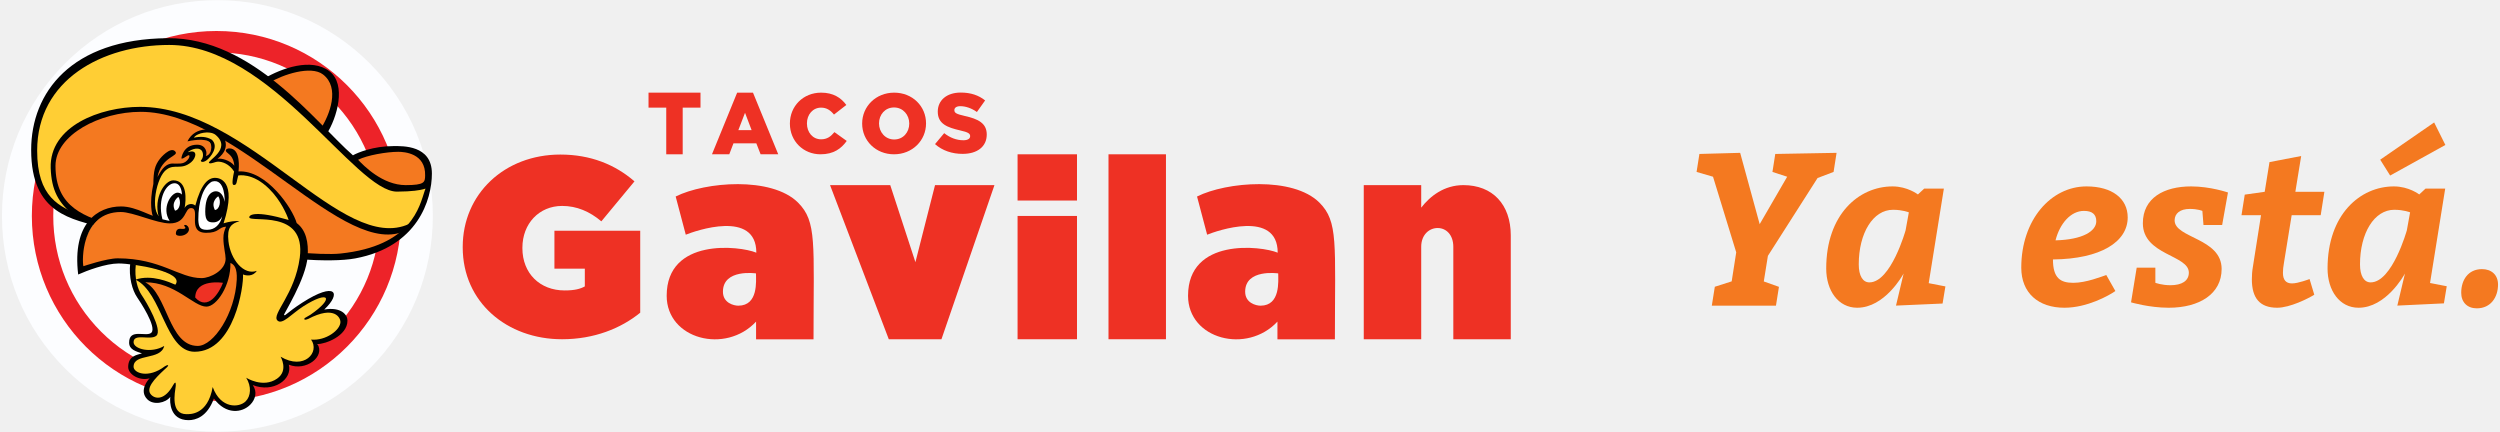
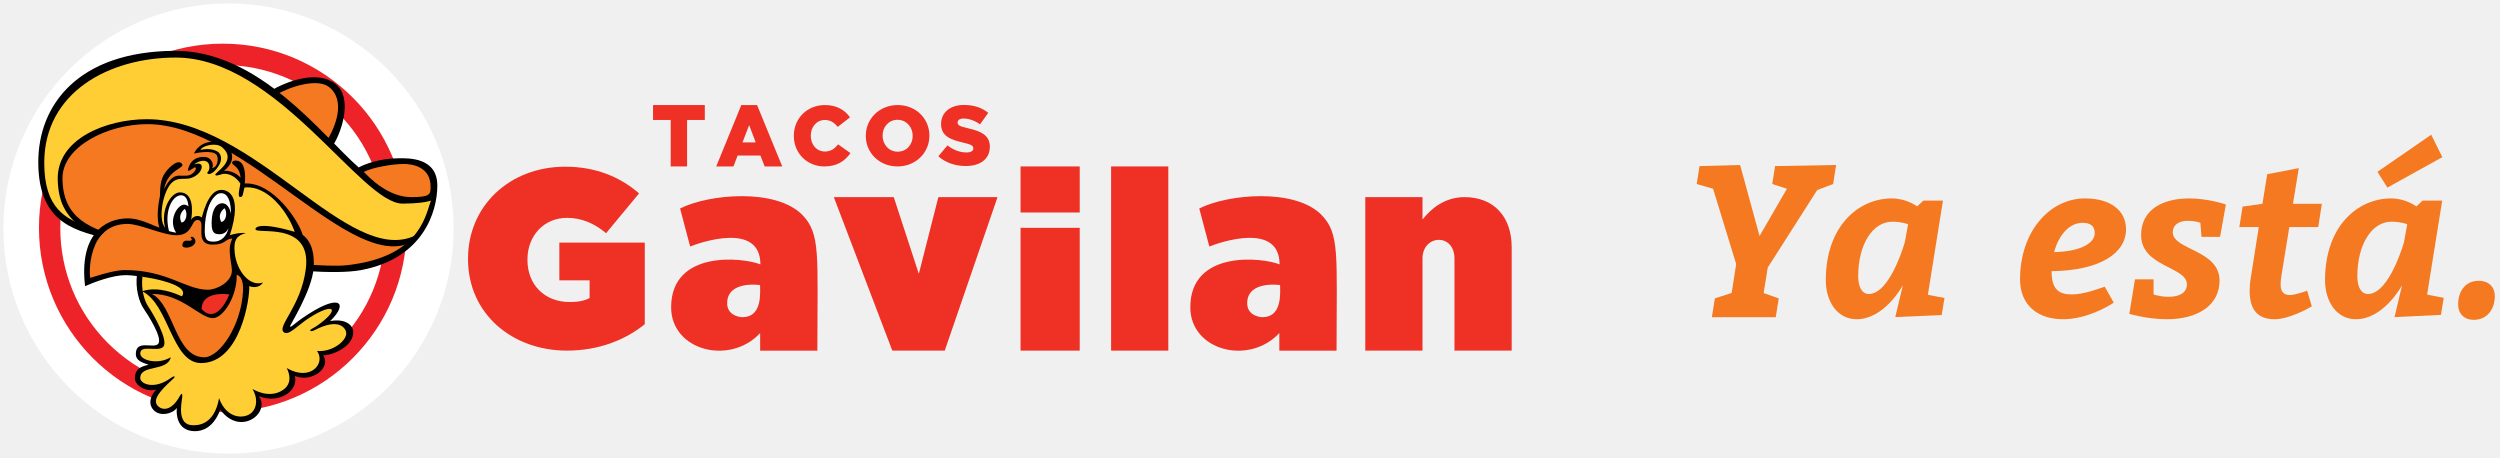
- <svg xmlns="http://www.w3.org/2000/svg" version="1.1" id="Layer_1" x="0px" y="0px" width="2919.7px" height="504.3px" viewBox="0 0 2919.7 504.3" style="enable-background:new 0 0 2919.7 504.3;" xml:space="preserve">
+ <svg xmlns="http://www.w3.org/2000/svg" version="1.1" id="Layer_1" x="0px" y="0px" width="2932px" height="536px" viewBox="-8.5 -15 2932 536" style="enable-background:new -8.5 -15 2932 536;" xml:space="preserve">
  <style type="text/css">
- 	.st0{fill:#FCFDFF;}
+ 	.st0{fill:#FFFFFF;}
	.st1{fill:#ED2329;}
	.st2{fill:#F47920;}
	.st3{fill:#FFCE34;stroke:#FFCE34;stroke-miterlimit:10;}
	.st4{fill:#FFFFFF;}
	.st5{fill:#EE3124;}
</style>
-   <path class="st0" d="M253.9,504.2c-67.2,0-130.4-26.2-177.9-73.8C28.4,382.7,2.3,319.5,2.3,252.2c0-67.3,26.2-130.6,73.7-178.2  C123.5,26.4,186.6,0.2,253.9,0.2S384.3,26.4,431.8,74c47.5,47.6,73.7,110.9,73.7,178.2c0,67.3-26.2,130.6-73.7,178.2  C384.3,477.9,321.1,504.2,253.9,504.2z" />
+   <circle class="st0" cx="259.5" cy="253" r="264" />
  <path class="st1" d="M252.8,61.2c50.9,0,98.8,19.9,134.8,55.9c36,36.1,55.8,84,55.8,135.1c0,51-19.8,99-55.8,135.1  c-36,36.1-83.9,55.9-134.8,55.9c-50.9,0-98.8-19.9-134.8-55.9c-36-36.1-55.8-84-55.8-135.1c0-51,19.8-99,55.8-135.1  C154,81,201.9,61.2,252.8,61.2 M252.8,36.2c-119.1,0-215.6,96.7-215.6,216c0,119.3,96.5,216,215.6,216c119.1,0,215.6-96.7,215.6-216  C468.4,132.9,371.9,36.2,252.8,36.2L252.8,36.2z" />
  <g>
    <path class="st2" d="M311.5,96c0.1,0.1,67.2,56.8,67.1,56.9c11.5-16.8,23.4-47.5,5.3-65.5C367.9,71.5,326,81.3,311.5,96   C311.5,96.1,311.5,96,311.5,96z" />
    <path class="st2" d="M414.9,186.9c14.8,16.8,32.8,36.6,55.7,35.8c23.1-0.7,43.1-10.8,24.2-35c-26.9-20.6-45.1-15.5-76-3.5   C418.8,184.1,414.9,186.9,414.9,186.9z" />
    <path class="st3" d="M84.1,247.6c-16-15.4-21.8-34.2-21.6-56c7.9-37.9,41.5-56.4,77.6-60.4c34,0.1,64.2,6.2,96.4,18.1   c32.3,11.8,63.1,34.7,90.7,55.7c21.4,16,45.8,34.7,67.4,48.3c21.7,13.6,58.9,24.5,82.3,13.4c12.9-15.9,20-30.6,23.9-50.7   c-19.8,10.4-45.8,8.6-62.2-3.9c-30.6-32.9-52.1-52.4-86.6-85.9c-34.4-33.5-96.9-75.8-148.7-77.4C117,48.8,35.6,90,39.7,189.9   C40.8,215.5,58.2,239.1,84.1,247.6C84.1,247.6,84.1,247.6,84.1,247.6z" />
    <path class="st2" d="M114.3,260.5c-30.1-9.3-37.4-17-46.8-40.7c-9.5-23.7-3.4-55,20.3-70.8c35.8-23.9,76.4-25.5,117-14.1   c40.6,11.4,82.9,39.5,116.6,62.9c32,22.1,72,55,96.9,66c24.9,11,38.3,4.9,44.8,5.4c6.5,0.5,18.4-1.6-6,11.9   c-26.1,14.5-38.6,19.1-110.5,16.2C306.5,295.8,166.7,276.7,114.3,260.5z" />
    <g>
      <path d="M397.6,296.1c-45.1,4.8-239.2-22.4-300-43.8c-29-10.2-54.2-22.3-54.2-76.4c0-82.7,76.1-123.4,154.2-123.4    c118.8,0,217.5,171.6,266.1,171.3c36.4-0.2,34.2-6.6,32.5-1.6C489.8,241.4,480.8,287.3,397.6,296.1z M36.4,175.1    c0,75.6,48.3,80.7,84.7,91c49.1,13.9,233.7,46.8,293.7,35.7c73.1-13.6,89.6-68.7,89.6-99.1c0-33.4-34.2-32.1-44.7-32.1    c-23.7,0-42.2,7.7-47.5,10.8C369.1,143.8,295.4,43.7,195.8,44.6C83,45.5,36.4,108.2,36.4,175.1z M465.1,177.3    c7.2,0,32.1,1.7,31.4,27.8c-0.2,7.6-0.5,11.1-22.7,11.1c-27.2,0-49.2-22.9-55.6-29.6C428.7,181.3,451.6,177.3,465.1,177.3z" />
    </g>
    <path d="M314.9,96.5c15-9.3,48.3-20.4,62.4-9.5c19.9,15.4,8,47-3.2,64.1c2.1,2,4.6,4.1,7.2,5.7c12.2-18.8,23.8-58.2,3.3-73.7   c-21-15.9-55.8-3.4-76.3,8.7C310.4,93.7,312.3,95,314.9,96.5z" />
    <path d="M136.7,264.3c-37.1-10.7-71.9-21.5-71.9-70.6c0-36.2,52-63.1,99.5-63.1c114.2,0,239,175.4,310.7,138.1   c4.5-2.4-0.6-4.3,3.1-7.3C399.8,298,290.7,124.8,163.6,124.8c-46.6,0-106,22.5-104.4,71.5C60.1,222,68,236.9,86.8,252   C98.6,255.7,125.5,259.1,136.7,264.3z" />
    <path class="st3" d="M184.4,254.3c0,0-7.1-6.1-4.7-24.6c2.4-18.3,9.2-33.6,21.3-35.6c10.7-0.8,26-4.7,22.8-12.3   c-1.9-2-1.6-2.7-7.6-0.2c1.8-3.6,7.5-11.8,19.6-7.5c4.4,3.1,5.6,9.2,2.4,12.6c3.7-1.6,13.9-11.5,6.5-21.3c-3.1-2.2-6.9-4.3-22-2.2   c3-3.7,14-10.8,26.5-7.6c8.4,3,14,15.5,7.5,24c-7.2,8.4-9.6,9.3-9.6,9.3s12.8-3.1,20.4,3c7.6,6.1,7.8,9.6,7.8,9.6   s42.2-0.2,66.5,58.9c9.9,10.9,19.6,30.1,5,66.6c-9.4,23.3-18.1,38.4-18.1,38.4s-6,14.2,9.7,1.8c14.4-11.4,31.9-21.8,36.3-23.3   c4.4-1.5,17.4,1.1,4.4,13.5c-9.1,8.1-9.1,8.1-9.1,8.1s24.7-5.9,31.6,9.4c1.8,8.4-15.7,30.6-36.1,23.5c6.5,2.2,3.6,40-34.5,21.4   c7.6,3.7,6.6,22.3-15.2,28.4c-14.9,2.6-23.2-1.9-23.2-1.9s11.1,25.8-16.6,31.7c-17.9-1.8-26.3-16.7-26.3-16.7s-5.6,17.7-18.9,22.9   c-3,1.1-23.4,9.5-28.8-11.3c-0.5-8.9,0.1-13,0.1-13s-16,12.7-28.4,2.6c-4.8-3.7-3.9-11.4,6.1-21.6c-2.7-1.6-6.8-1.8-6.8-1.8   s-22.2,0.4-19.4-10.9c1.6-8.3,8-11.5,18.3-13.1c-7.5-3.9-22.1-12.1-17.5-18.2c4.9-6.1,8.5-5.5,16.8-4c7.1-0.1,13.6-0.3,7.6-15.2   c-5.7-13.7-20.4-43.2-20.4-43.2s-8.2-19.5-3.3-26c-11.9-9.4-61.2,7-61.2,7s4-31.8,8-40.3c24.4-52.7,80.1-17.4,80.1-17.4   L184.4,254.3z" />
    <path class="st2" d="M166.3,328.2c0,0,18.1-1.7,32.8,5c14.7,6.7,33.1,22.2,41.7,21.4c8.6-0.8,8.3-1.7,16.1-14.4   c7.8-12.8,10.3-17.8,10.6-26.7c0.3-8.9-1.4-11.7-1.4-11.7s10.9,3.4,12,14.9c1.1,11.5-2,38.5-11.1,54.6   c-9.2,16.1-23.4,33.1-35.9,35.3c-12.5,2.2-26.8-13.8-32.7-25.5c-5.8-11.7-14-31.8-22.3-39.3s-8.6-11.7-8.6-11.7L166.3,328.2z" />
    <path class="st2" d="M95.7,314.6c0,0,23.4-11.5,53.9-8.1c30.4,3.4,63.3,21.1,83.3,20.4s32.8-13.6,31.3-24   c-1.5-10.4,0.3-39.8,0.3-39.8l-10.9,4.9c0,0-17,3.4-20.2,0.2s-2.6-19.6-6.2-24c-3.6-4.5-12.1,0.2-12.3,6c-0.2,5.7-9.1,9.6-14,9.6   c-4.9,0-25.1-4.7-33.8-8.5s-31.1-10.6-42.3-2.6c-11.3,8.1-17.4,12.3-23.6,27.7C94.8,291.6,95.7,314.6,95.7,314.6z" />
    <path class="st4" d="M214.1,231c0,0,1.3-15.4-9.3-18.2c-7.1-1.7-15,5.2-18.3,24.9c0.4,17.2,0.9,20.2,0.9,20.2s10.9,2.3,14.7-0.1   C206,255.4,213.6,247.1,214.1,231L214.1,231z" />
    <path class="st4" d="M263.8,238.1c0,0,4-22.9-11.7-28.5c-7.2-1.9-18.6,10.5-22.1,36.4c-2.2,14.9,0.5,23.8,9.1,24.1   C247.6,270.3,262.3,267.4,263.8,238.1L263.8,238.1z" />
    <path class="st5" d="M262.5,326.8c0,0-12.1-2.2-19.2,0.1c-13.3,4.3-28,15-13.2,26.1C239.1,359.8,257.5,346.8,262.5,326.8   L262.5,326.8z" />
    <path d="M378.7,361.5c20.6-19.5,13.3-33-25.4-8.2c-19.4,12.5-20,16.2-21.6,14.5c-0.8-0.8,25.6-41.6,27.6-68.2   c1.2-16.3-1.8-30.9-12.8-39.1c-4.9-17.3-35.3-62.2-68-60.3c0.4-2.7,3.1-26.9-10.7-26.9c-3,0-5.5,2-3.1,4.4c2.7,2.7,7.9,4.7,9,15.8   c-5-6.3-15.3-9.1-19.7-8c18.3-14.1,5.7-28.4,3.1-30.4c-5.8-4.6-28.9-9-38.2,10c3-0.7,20.9-4.4,26.2,1.2c2.8,3,2.5,14.5-4.7,15.8   c1.9-3.2,0.4-13.1-10.2-13.1c-16.7,0-18.4,15.9-18.4,15.9c1.9,1.8,7.7-4.9,9.2-3.4c0.6,0.6,0.4,3.1-2.7,6.1   c-4.6,4.6-9.9,3.3-17.6,3.4c-9.5,0.9-13.6,10.4-16.8,15.7c4.7-24.5,26.5-24.1,20.5-30.1c-5.6-5.6-17.2,8.2-17.5,8.7   c-6.2,7.9-7.6,14.4-7.8,29.5c-5.1,23.5-1.4,35.5-0.4,38.6l8.8,0.3c-12.6-6.1-5.1-47.7,7.3-55.9c9.3-6.7,17,1.2,28.5-8.4   c6.1-5.1,8-15.7-3.9-11.6c1.3-1.7,10.9-7.2,15.9-2.2c2,2,3,8.3-0.7,11.8c-0.3,1.8,2.7,2.8,6.9-0.4c4.2-3.2,14.6-15.6,5.9-23.8   c-6-3.7-13.1-4.1-20.9-2.4c2.9-5.5,18.7-8.9,25.4-3.2c19.5,16.6-11,30.5-7.7,32.8c2.1,1.5,6.8-1.6,10.6-1.6   c4.4,0,12.7,2.2,18.6,11.5c-3.1,14.6-1.6,15.6-0.4,15.7c3.8,0.6,3.3-4.4,5.2-11c0,0,16.7-3.9,36.3,15.7   c13.6,13.6,20.6,30.1,22.6,36.2c-39-11.4-45.9-6-46-3.2c0,7,66.7-10.6,59,47.2c-5.7,43-33.3,66.2-26.1,73.4   c5.6,5.6,16.5-7.8,30.3-16.6c30.3-19.3,36.6-9.6,8.2,9.9l-6.7,3.9c0,0-2.2,3.5,4.1,1c30.7-16.2,37.7-1.3,37.7,3.4   c0,9.5-17,22.3-34.3,20.7c10.6,14.7-8,36.3-35.6,20c0,0,9.6,16.1-4.1,25.6c-16.5,11.5-36.2-1.1-36.1-1.1   c6.4,10.2,5.5,21.6-0.6,27.6c-7.6,7.6-29.1,9-38.5-16.7c-5.8,33-26.8,31.7-30.6,31.7c-18.8,0-13.6-25-12.6-32.6c0,0,1-8.5-3-1.3   c-9.5,17.2-20.2,16.7-25.5,11.4c-7.3-7.3,3.7-18.8,15.6-29.8c8.2-7,1.9-4.9,0.2-3.6c-19.3,14.7-36.5,7.8-36.5,0.5   c0-16.1,31.8-7.1,35.8-24.3c-15.2,9.1-35.8,3.7-35.8-4.4c0-10.8,19.9-1.7,26.6-7.5c7.6-6.6-11.6-39.4-17.3-47.7   c-4.3-6.3-8.6-19.7-6.7-35.1l-6.5-2.1c-1.9,16.3,2.3,31.7,8.1,40.1c2.9,4.2,23.2,34.6,16.6,41.2c-5.6,5.6-26-5.6-26,11.6   c0,8.4,8.3,10.3,15,12.6c-5.3,1.7-16.1,2.7-16.1,15.9c0,8.7,13.3,16.7,25.1,13.2c-1.5,1.3-13,14.3-2.7,24.6   c7.1,7.1,21.3,4.4,26.8-2.9c-0.7,5.2-0.9,27.2,21.3,27.2c8.1,0,21.7-3.6,29.6-25.3c14.1,19.4,33,16.8,42.5,7.2   c6.1-6.1,8.4-15.1,2.9-22.9c23.9,9.5,46.7-6.6,42.1-23.8c20,8.2,42.8-9.6,33.4-24.1c8.6,0.3,35.1-9.2,35.1-27.4   C405.9,368,398.8,358.1,378.7,361.5z" />
    <g>
      <path d="M269.1,307.1c4.5,1.8,8,6.1,7.4,19.4c-1.9,39.5-27,77.5-45.6,77.5c-34.1,0-35.3-61.2-61.3-74.3    c35-0.2,56.4,28.4,71.4,28.4C253.1,358.2,269.7,332.9,269.1,307.1z M228,347.5c0.2-22.4,32.4-17.2,32.4-17.2    C256.2,341.7,242.6,363.8,228,347.5z M247.5,212.1c16-4.8,14.9,23.7,14.9,23.7c-0.5-2.5-2.5-12.4-10.4-12.4    c-2.6,0-12.3,1.5-12.3,23.9c0,11,3.9,12.1,8.2,12.4c6.4,0.4,10-3.3,11.7-7.4c-2.3,10-8.7,16-17.3,16.1    c-8.9,0.2-10.3-3.3-10.7-11.7C231.5,234.4,237.8,217.5,247.5,212.1z M203.8,214c8.5,0,8.7,13.3,8.7,13.3c-0.9-1.5-3.6-2.3-5.1-2.3    c-7.6,0-19.1,18.1-9.3,32.9c0,0-4.4-0.7-8.4-1.8C183.5,231.7,194.2,214,203.8,214z M204.4,246c-5.2-9.9,3.9-16.1,3.9-16.1    C211.9,234.9,210.2,245.3,204.4,246z M251,245.3c-5.4-10.3,3.9-16.1,3.9-16.1C258.5,234.2,256.8,244.5,251,245.3z M260.9,278.3    c0,9.3,2.6,18.8,2.6,23.9c0,13.5-17.8,22.6-28.1,22.6c-26.3,0-47.5-23.1-98-23.1c-13.1,0-39.9,9.2-40,9.2    c-1.6-5.4-2.9-63.3,43.7-63.3c14.5,0,41.5,13.3,57.2,13.3c19.8,0,17-17.9,24.8-17.9c11.9,0-5.6,28.6,17.4,28.9    c15.5,0.2,14.3-6.5,23.5-7.2C262,269.6,260.9,272.6,260.9,278.3z M279.7,258.4c-4.1-0.8-12,0.3-18.6,2.4    c16.5-51.3-6-53.1-9.9-53.1c-7.9,0-16.3,6.8-23.1,32.4c-4.5-3.9-11-0.9-12.5,2.9c1.7-9,3.6-32.4-13.2-32.4    c-10.1,0-23.3,20.4-17,42.7c-7.3,1.1-25.4-12.2-44-12.2c-27.3,0-57.3,19.4-50.1,79.5c10.3-4.6,32.2-12.9,47.3-12.9    c17.2,0,77.9,9.6,66.2,24.8c-6.7-2.9-27.8-12.4-46.6-5.9c31.5,15,34.7,84.2,69.1,84.2c46.4,0,57.5-77.2,56.5-90.3    c2.8,1.3,11.4,3.1,16.1-4.2c-15.1,5.6-30.7-13.1-33.1-34.5C264.9,265.4,270.2,261,279.7,258.4z" />
    </g>
    <path d="M220.7,267.8c0-2.3-2-5.1-4.3-5.1c-0.8,0-1.4,0.4-1.4,0.8c0,0.7,1.5,1.4,1.5,2.5c0,2-5.5,1.2-6.3,1.2c-4,0-4.8,3.6-4.8,5.6   c0,2.5,3.9,2.6,4.6,2.6C215,275.6,220.7,272.3,220.7,267.8z" />
  </g>
  <g>
    <path class="st5" d="M540.4,288.9v-0.6c0-61.8,48.8-107.8,114-107.8c35.5,0,64.1,11.8,86.6,31.3l-38.7,46.7   c-13.6-11.5-28.7-18-45.8-18c-26.9,0-46.4,20.7-46.4,48.8v0.6c0,29.3,20.4,49.3,49.3,49.3c11.8,0,18.3-1.8,23.6-4.7v-20.7h-35.5   v-44.3h100.2v95.7c-22.5,18.3-53.8,31-91.3,31C592.1,396.2,540.4,353,540.4,288.9z" />
    <path class="st5" d="M1387.5,345.4c0-67.9,85.2-58.4,104.7-50.3c0-50.7-71.7-25.3-82.4-21l-11.8-44.6c34.3-17.2,112-23.7,142.9,7.1   c22.2,22.2,18.1,47.2,18.1,159.7h-67.1v-20.7C1456.3,413.9,1387.5,396.3,1387.5,345.4z M1492.8,319.3c-0.1,0-38.6-5.7-38.6,21.4   c0,13.1,12.6,16.3,18,16.3C1495.6,356.9,1492.8,328.1,1492.8,319.3z" />
    <path class="st5" d="M778.6,345.4c0-67.9,85.2-58.4,104.7-50.3c0-50.7-71.7-25.3-82.4-21l-11.8-44.6c34.3-17.2,112-23.7,142.9,7.1   c22.2,22.2,18.1,47.2,18.1,159.7H883v-20.7C847.5,413.9,778.6,396.3,778.6,345.4z M882.9,319.3c-0.1,0-38.6-5.7-38.6,21.4   c0,13.1,12.6,16.3,18,16.3C885.8,356.9,882.9,328.1,882.9,319.3z" />
    <path class="st5" d="M969.4,216.2h70.3l29.4,90l22.9-90h69.4l-61.9,180h-61.5L969.4,216.2z" />
    <path class="st5" d="M1188.4,180.2h69.4v54h-69.4V180.2z M1188.4,252.2h69.4v144h-69.4V252.2z" />
    <path class="st5" d="M1294.6,180.2h67.1v216h-67.1V180.2z" />
    <path class="st5" d="M1592.7,216.2h67.1v26.3c10.3-13.3,26.6-26.3,49.3-26.3c34,0,55.3,22.5,55.3,58.8v121.2h-67.1v-108   c0-13.9-8.3-21.9-18.3-21.9c-10,0-19.2,8-19.2,21.9v108h-67.1V216.2z" />
  </g>
  <g>
    <path class="st5" d="M778.2,125.7h-20.8v-17.5h60.7v17.5h-20.8v54.5h-19.2V125.7z" />
    <path class="st5" d="M860.9,108.2h18.5l29.5,72h-20.6l-5-12.8h-26.7l-4.9,12.8h-20.2L860.9,108.2z M877.8,152l-7.7-20.3l-7.8,20.3   H877.8z" />
    <path class="st5" d="M922.5,144.4v-0.2c0-20.2,15.5-36,36.5-36c14.1,0,23.2,5.9,29.4,14.4l-14.4,11.2c-4-4.9-8.5-8.1-15.1-8.1   c-9.7,0-16.5,8.2-16.5,18.3v0.2c0,10.4,6.8,18.5,16.5,18.5c7.2,0,11.5-3.4,15.6-8.4l14.4,10.3c-6.5,9-15.3,15.6-30.7,15.6   C938.4,180.2,922.5,165,922.5,144.4z" />
    <path class="st5" d="M1006.9,144.4v-0.2c0-19.9,16-36,37.4-36c21.4,0,37.2,15.9,37.2,35.8v0.2c0,19.9-16,36-37.4,36   C1022.7,180.2,1006.9,164.2,1006.9,144.4z M1061.9,144.4v-0.2c0-10-7.2-18.7-17.8-18.7c-10.5,0-17.5,8.5-17.5,18.5v0.2   c0,10,7.2,18.7,17.7,18.7C1054.9,162.9,1061.9,154.4,1061.9,144.4z" />
    <path class="st5" d="M1092,168.3l10.7-12.8c6.8,5.4,14.4,8.3,22.4,8.3c5.1,0,7.9-1.8,7.9-4.7v-0.2c0-2.9-2.3-4.5-11.7-6.6   c-14.7-3.4-26.1-7.5-26.1-21.8v-0.2c0-12.9,10.2-22.2,26.8-22.2c11.8,0,21,3.2,28.5,9.2l-9.6,13.5c-6.3-4.5-13.3-6.8-19.4-6.8   c-4.6,0-6.9,2-6.9,4.5v0.2c0,3.2,2.4,4.5,12,6.7c15.9,3.5,25.8,8.6,25.8,21.6v0.2c0,14.1-11.2,22.5-28,22.5   C1112.1,179.8,1100.5,175.9,1092,168.3z" />
  </g>
  <g>
    <path class="st2" d="M1999.2,356.9l3.5-22l19.7-6.3l5.3-33.9l-27.1-88.3l-19.2-5.6l3.3-21l47.6-1.3l22.8,83.3l32.1-55.4l-17.2-5.6   l3.3-21l71.6-1.3l-3.5,22.3l-18.7,7.1l-58,90.9l-4.8,29.9l17.7,6.3l-3.5,22H1999.2z" />
    <path class="st2" d="M2214.3,356.9l8.9-37.5c-1.3,2.5-22.3,40-54.2,40c-22.3,0-36.2-20.2-36.2-45.8c0-63.3,38.2-95.9,77.5-95.9   c17.5,0,29.6,9.4,29.6,9.4l7.3-6.8h23l-17.7,110.4l19.5,3.8l-3.3,20L2214.3,356.9z M2229.3,248c0,0-7.3-3-18.5-3   c-23.3,0-40,27.1-40,63.8c0,13.4,4.8,21,12.4,21c25.3,0,42.3-60.8,42.3-60.8L2229.3,248z" />
    <path class="st2" d="M2470.5,339.9c-7.3,5.1-32.7,19.5-59.5,19.5c-30.4,0-50.4-17.2-50.4-46.8c0-55.9,34.7-94.9,76.2-94.9   c29.9,0,48.1,14.2,48.1,36.2c0,28.6-31.6,48.6-87.3,49.1c0,22,8.9,27.3,23.8,27.3c14.9,0,32.9-7.3,38.5-9.1L2470.5,339.9z    M2433.8,246.3c-15.2,0-28.1,14.4-33.2,34.4c32.1-0.8,47.6-10.9,47.6-22.3C2448.2,250.3,2443.4,246.3,2433.8,246.3z" />
    <path class="st2" d="M2517.3,330.3c0,0,7.3,2.8,17.5,2.8c13.4,0,21.5-5.1,21.5-14.7c0-20.8-53.7-20.3-53.7-57.7   c0-29.6,24.8-43,56.4-43c22.5,0,43,7.1,43,7.1l-6.8,38h-21.8l-1.3-16.5c0,0-5.3-2.3-14.7-2.3c-11.1,0-17.7,5.1-17.7,13.4   c0,20.8,54.9,20.5,54.9,56.7c0,29.1-25.8,45.3-61.8,45.3c-22.8,0-44-6.3-44-6.3l6.6-40.5h21.8V330.3z" />
    <path class="st2" d="M2702.8,344.2c-6.8,4.3-28.4,15.2-43.3,15.2c-20.5,0-29.6-11.4-29.6-33.2c0-4.6,0.3-9.6,1.3-15.2l9.4-59.7   h-22.8l3.8-24l23.3-3.3l5.6-34.7l37-7.1l-6.8,41.8h33.9l-4.3,27.3h-33.9l-8.9,54.9c-1,5.6-1.3,8.9-1.3,12.4   c0,8.1,3.3,12.4,10.6,12.4c7.3,0,20.5-5.1,20.5-5.1L2702.8,344.2z" />
    <path class="st2" d="M2799.8,356.9l8.9-37.5c-1.3,2.5-22.3,40-54.2,40c-22.3,0-36.2-20.2-36.2-45.8c0-63.3,38.2-95.9,77.5-95.9   c17.5,0,29.6,9.4,29.6,9.4l7.3-6.8h23L2838,330.5l19.5,3.8l-3.3,20L2799.8,356.9z M2814.7,248c0,0-7.3-3-18.5-3   c-23.3,0-40,27.1-40,63.8c0,13.4,4.8,21,12.4,21c25.3,0,42.3-60.8,42.3-60.8L2814.7,248z M2842.8,143l-63,43.5l11.6,18.5l64.5-35.7   L2842.8,143z" />
    <path class="st2" d="M2898.7,314.3c11.1,0,18.7,6.8,18.7,18c0,14.7-8.4,27.8-24.8,27.8c-11.1,0-18.2-7.1-18.2-18.2   C2874.4,327.3,2882.3,314.3,2898.7,314.3z" />
  </g>
</svg>
